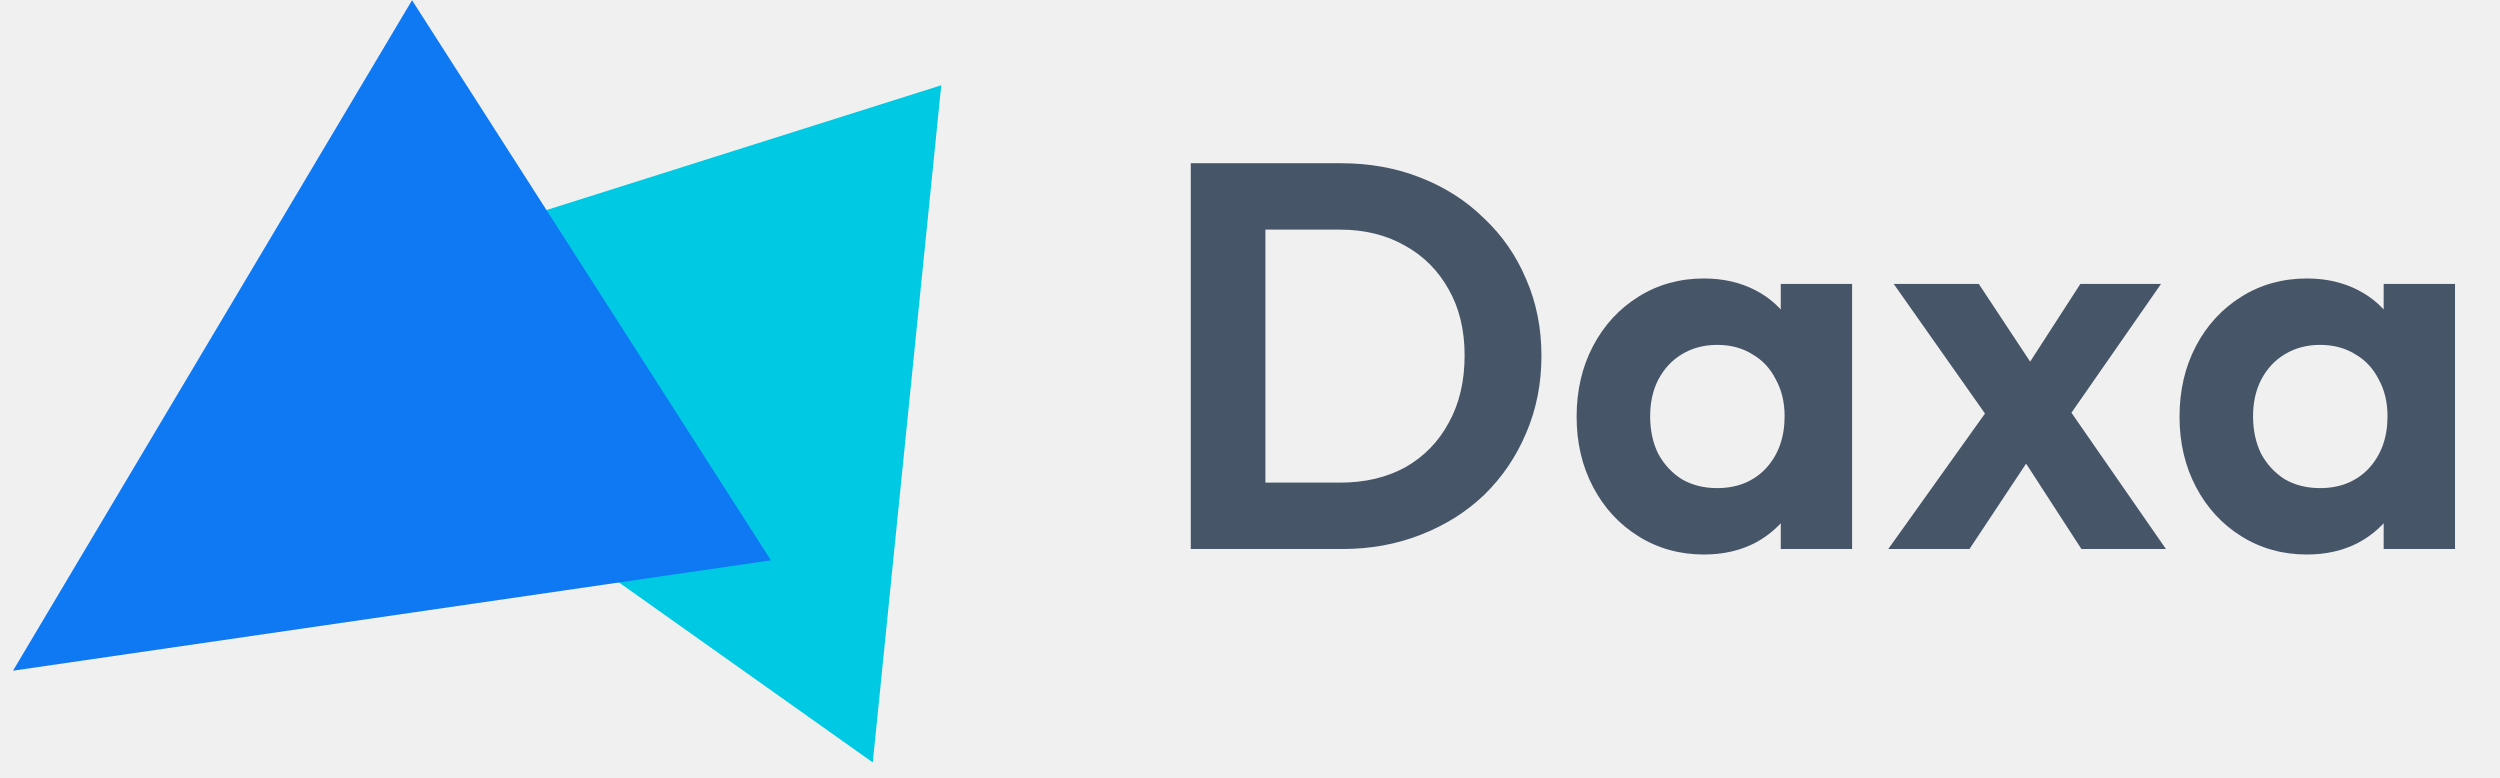
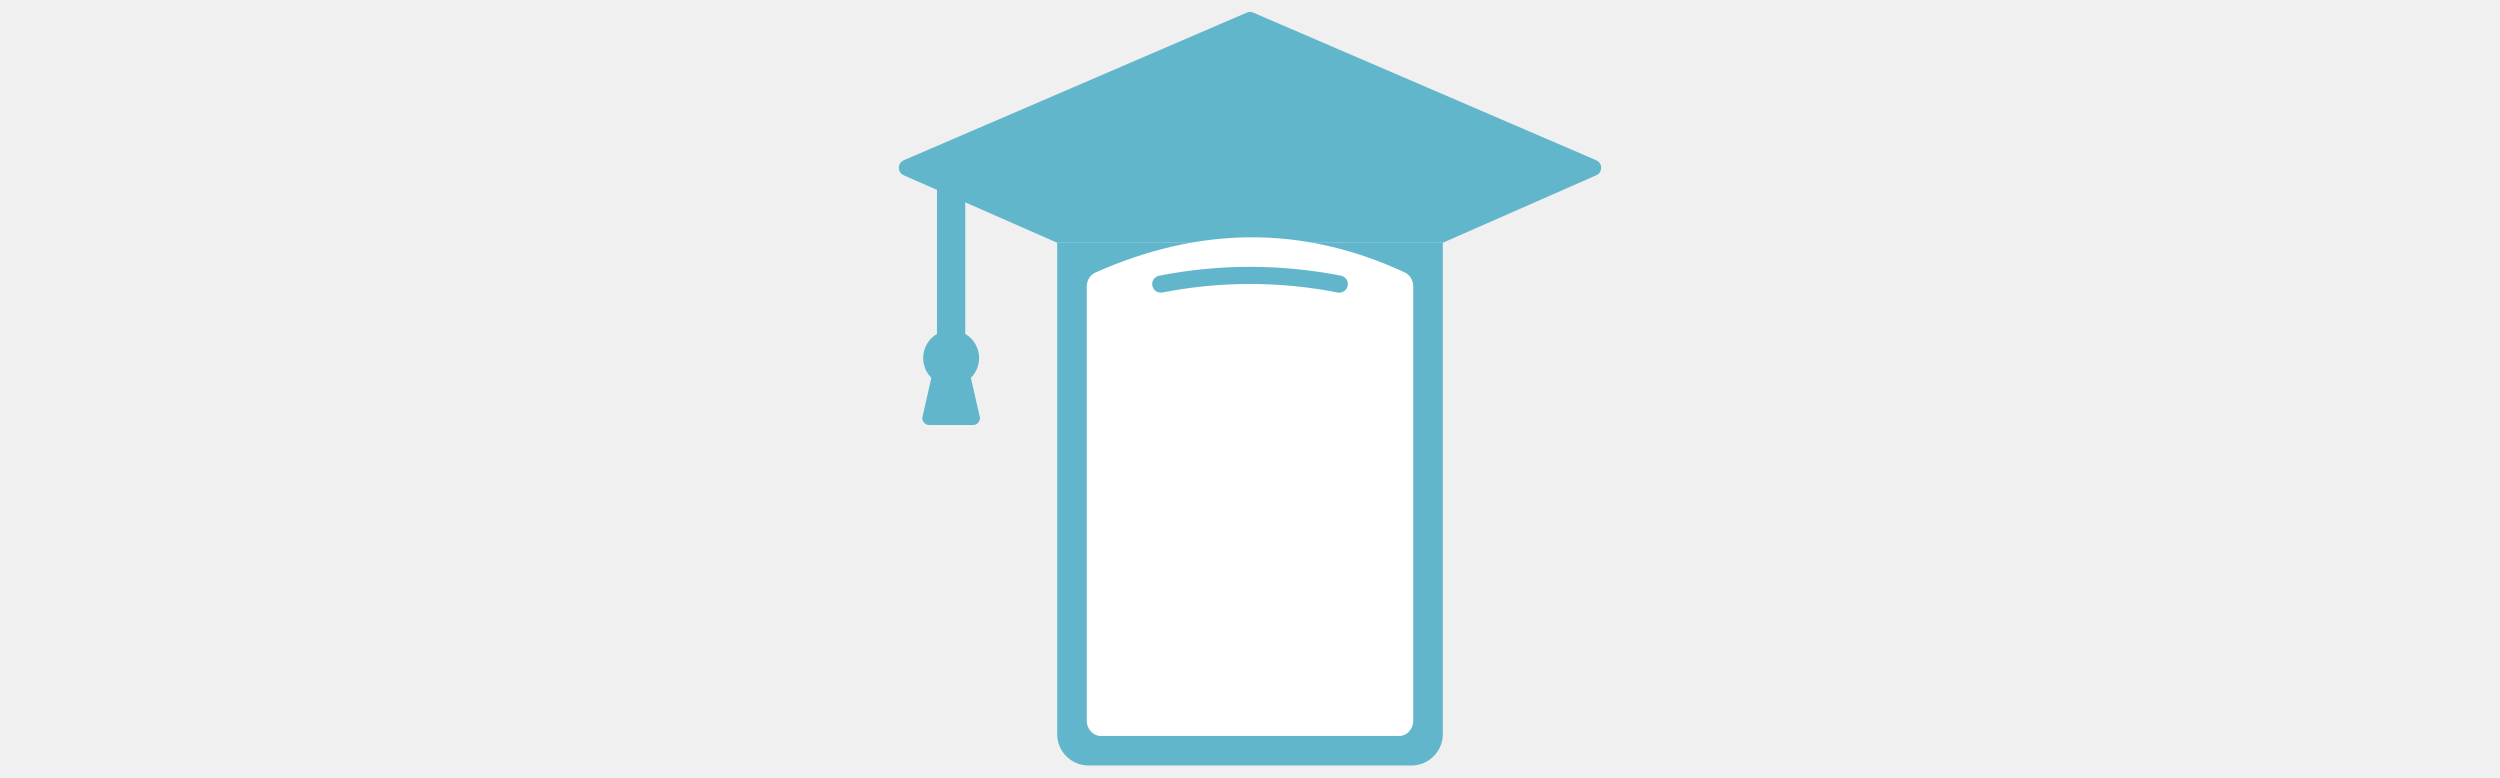
- <svg xmlns="http://www.w3.org/2000/svg" width="164" height="51" viewBox="0 0 164 51" fill="none">
-   <path d="M81.463 36.016V31.66H87.907C89.539 31.66 90.967 31.324 92.191 30.652C93.415 29.956 94.363 28.984 95.035 27.736C95.731 26.488 96.079 25.012 96.079 23.308C96.079 21.652 95.731 20.212 95.035 18.988C94.339 17.74 93.379 16.78 92.155 16.108C90.931 15.412 89.515 15.064 87.907 15.064H81.355V10.708H87.979C89.851 10.708 91.579 11.02 93.163 11.644C94.771 12.268 96.163 13.156 97.339 14.308C98.539 15.436 99.463 16.768 100.111 18.304C100.783 19.84 101.119 21.52 101.119 23.344C101.119 25.168 100.783 26.86 100.111 28.42C99.463 29.956 98.551 31.3 97.375 32.452C96.199 33.58 94.807 34.456 93.199 35.08C91.615 35.704 89.899 36.016 88.051 36.016H81.463ZM78.115 36.016V10.708H83.011V36.016H78.115ZM111.778 36.376C110.194 36.376 108.766 35.98 107.494 35.188C106.222 34.396 105.226 33.316 104.506 31.948C103.786 30.58 103.426 29.044 103.426 27.34C103.426 25.612 103.786 24.064 104.506 22.696C105.226 21.328 106.222 20.248 107.494 19.456C108.766 18.664 110.194 18.268 111.778 18.268C113.026 18.268 114.142 18.52 115.126 19.024C116.11 19.528 116.89 20.236 117.466 21.148C118.066 22.036 118.39 23.044 118.438 24.172V30.436C118.39 31.588 118.066 32.608 117.466 33.496C116.89 34.384 116.11 35.092 115.126 35.62C114.142 36.124 113.026 36.376 111.778 36.376ZM112.642 32.02C113.962 32.02 115.03 31.588 115.846 30.724C116.662 29.836 117.07 28.696 117.07 27.304C117.07 26.392 116.878 25.588 116.494 24.892C116.134 24.172 115.618 23.62 114.946 23.236C114.298 22.828 113.53 22.624 112.642 22.624C111.778 22.624 111.01 22.828 110.338 23.236C109.69 23.62 109.174 24.172 108.79 24.892C108.43 25.588 108.25 26.392 108.25 27.304C108.25 28.24 108.43 29.068 108.79 29.788C109.174 30.484 109.69 31.036 110.338 31.444C111.01 31.828 111.778 32.02 112.642 32.02ZM116.818 36.016V31.336L117.574 27.088L116.818 22.912V18.628H121.498V36.016H116.818ZM136.542 36.016L131.97 28.96L130.998 28.24L124.23 18.628H129.81L134.022 25L134.922 25.684L142.086 36.016H136.542ZM123.87 36.016L130.962 26.08L133.662 29.284L129.198 36.016H123.87ZM135.102 28.204L132.33 25.036L136.47 18.628H141.762L135.102 28.204ZM151.329 36.376C149.745 36.376 148.317 35.98 147.045 35.188C145.773 34.396 144.777 33.316 144.057 31.948C143.337 30.58 142.977 29.044 142.977 27.34C142.977 25.612 143.337 24.064 144.057 22.696C144.777 21.328 145.773 20.248 147.045 19.456C148.317 18.664 149.745 18.268 151.329 18.268C152.577 18.268 153.693 18.52 154.677 19.024C155.661 19.528 156.441 20.236 157.017 21.148C157.617 22.036 157.941 23.044 157.989 24.172V30.436C157.941 31.588 157.617 32.608 157.017 33.496C156.441 34.384 155.661 35.092 154.677 35.62C153.693 36.124 152.577 36.376 151.329 36.376ZM152.193 32.02C153.513 32.02 154.581 31.588 155.397 30.724C156.213 29.836 156.621 28.696 156.621 27.304C156.621 26.392 156.429 25.588 156.045 24.892C155.685 24.172 155.169 23.62 154.497 23.236C153.849 22.828 153.081 22.624 152.193 22.624C151.329 22.624 150.561 22.828 149.889 23.236C149.241 23.62 148.725 24.172 148.341 24.892C147.981 25.588 147.801 26.392 147.801 27.304C147.801 28.24 147.981 29.068 148.341 29.788C148.725 30.484 149.241 31.036 149.889 31.444C150.561 31.828 151.329 32.02 152.193 32.02ZM156.369 36.016V31.336L157.125 27.088L156.369 22.912V18.628H161.049V36.016H156.369Z" fill="#475569" />
-   <g clip-path="url(#clip0_445_5908)">
-     <path d="M15.306 20.272L57.255 50.016L61.747 5.592L15.306 20.272Z" fill="#00CAE3" />
-     <path d="M27.03 0.016L0.853 43.997L50.574 36.758L27.03 0.016Z" fill="#0F79F3" />
+ <svg xmlns="http://www.w3.org/2000/svg" width="164" height="51" viewBox="0 0 343.64 372.21" fill="none">
+   <defs>
+     <style>
+       .cls-1 {
+         fill: #62b6cb;
+       }
+ 
+       .cls-1, .cls-2 {
+         fill-rule: evenodd;
+         stroke-width: 0px;
+       }
+ 
+       .cls-2 {
+         fill: #fff;
+       }
+     </style>
+   </defs>
+   <g>
+     <g>
+       <path class="cls-1" d="M79.5,116.22L6.09,83.95c-1.48-.64-2.39-2.01-2.39-3.62s.91-2.99,2.39-3.62L170.26,6.05c1.03-.44,2.09-.44,3.12,0l164.17,70.65c1.48.64,2.39,2.01,2.39,3.62s-.91,2.99-2.39,3.62l-73.41,32.27" />
+       <path class="cls-1" d="M35.5,79.77v80.1c3.96,2.32,6.62,6.63,6.62,11.55,0,3.7-1.5,7.05-3.93,9.47l4.24,18.6c.23,1,0,1.95-.63,2.75-.64.8-1.52,1.22-2.54,1.22h-21.06c-1.02,0-1.9-.42-2.54-1.22-.64-.8-.85-1.75-.63-2.75l4.24-18.6c-2.43-2.42-3.93-5.77-3.93-9.47,0-4.93,2.66-9.23,6.62-11.55v-80.1h13.52Z" />
+     </g>
+     <path class="cls-1" d="M79.5,116.22h184.63v235.31c0,8.23-6.73,14.96-14.96,14.96H94.47c-8.23,0-14.96-6.73-14.96-14.96V116.22Z" />
  </g>
-   <defs>
-     <clipPath id="clip0_445_5908">
-       <rect width="60.895" height="50" fill="white" transform="translate(0.852539 0.0163574)" />
-     </clipPath>
-   </defs>
+   <g>
+     <path class="cls-2" d="M97.85,130.46c49.34-21.92,98.69-22.98,148.03-.05,2.54,1.18,4.11,3.78,4.11,6.82v207.72c0,4.08-3.02,7.4-6.71,7.4H100.36c-3.7,0-6.71-3.32-6.71-7.4v-207.63c0-3.08,1.61-5.71,4.2-6.87Z" />
+     <path class="cls-1" d="M129.87,140.04c-2.22.43-4.38-1.02-4.81-3.24-.43-2.22,1.02-4.38,3.24-4.81,14.38-2.82,28.96-4.24,43.53-4.24s29.14,1.41,43.53,4.24c2.22.43,3.68,2.59,3.24,4.81s-2.59,3.68-4.81,3.24c-13.84-2.72-27.89-4.08-41.95-4.08s-28.11,1.36-41.95,4.08Z" />
+   </g>
</svg>
